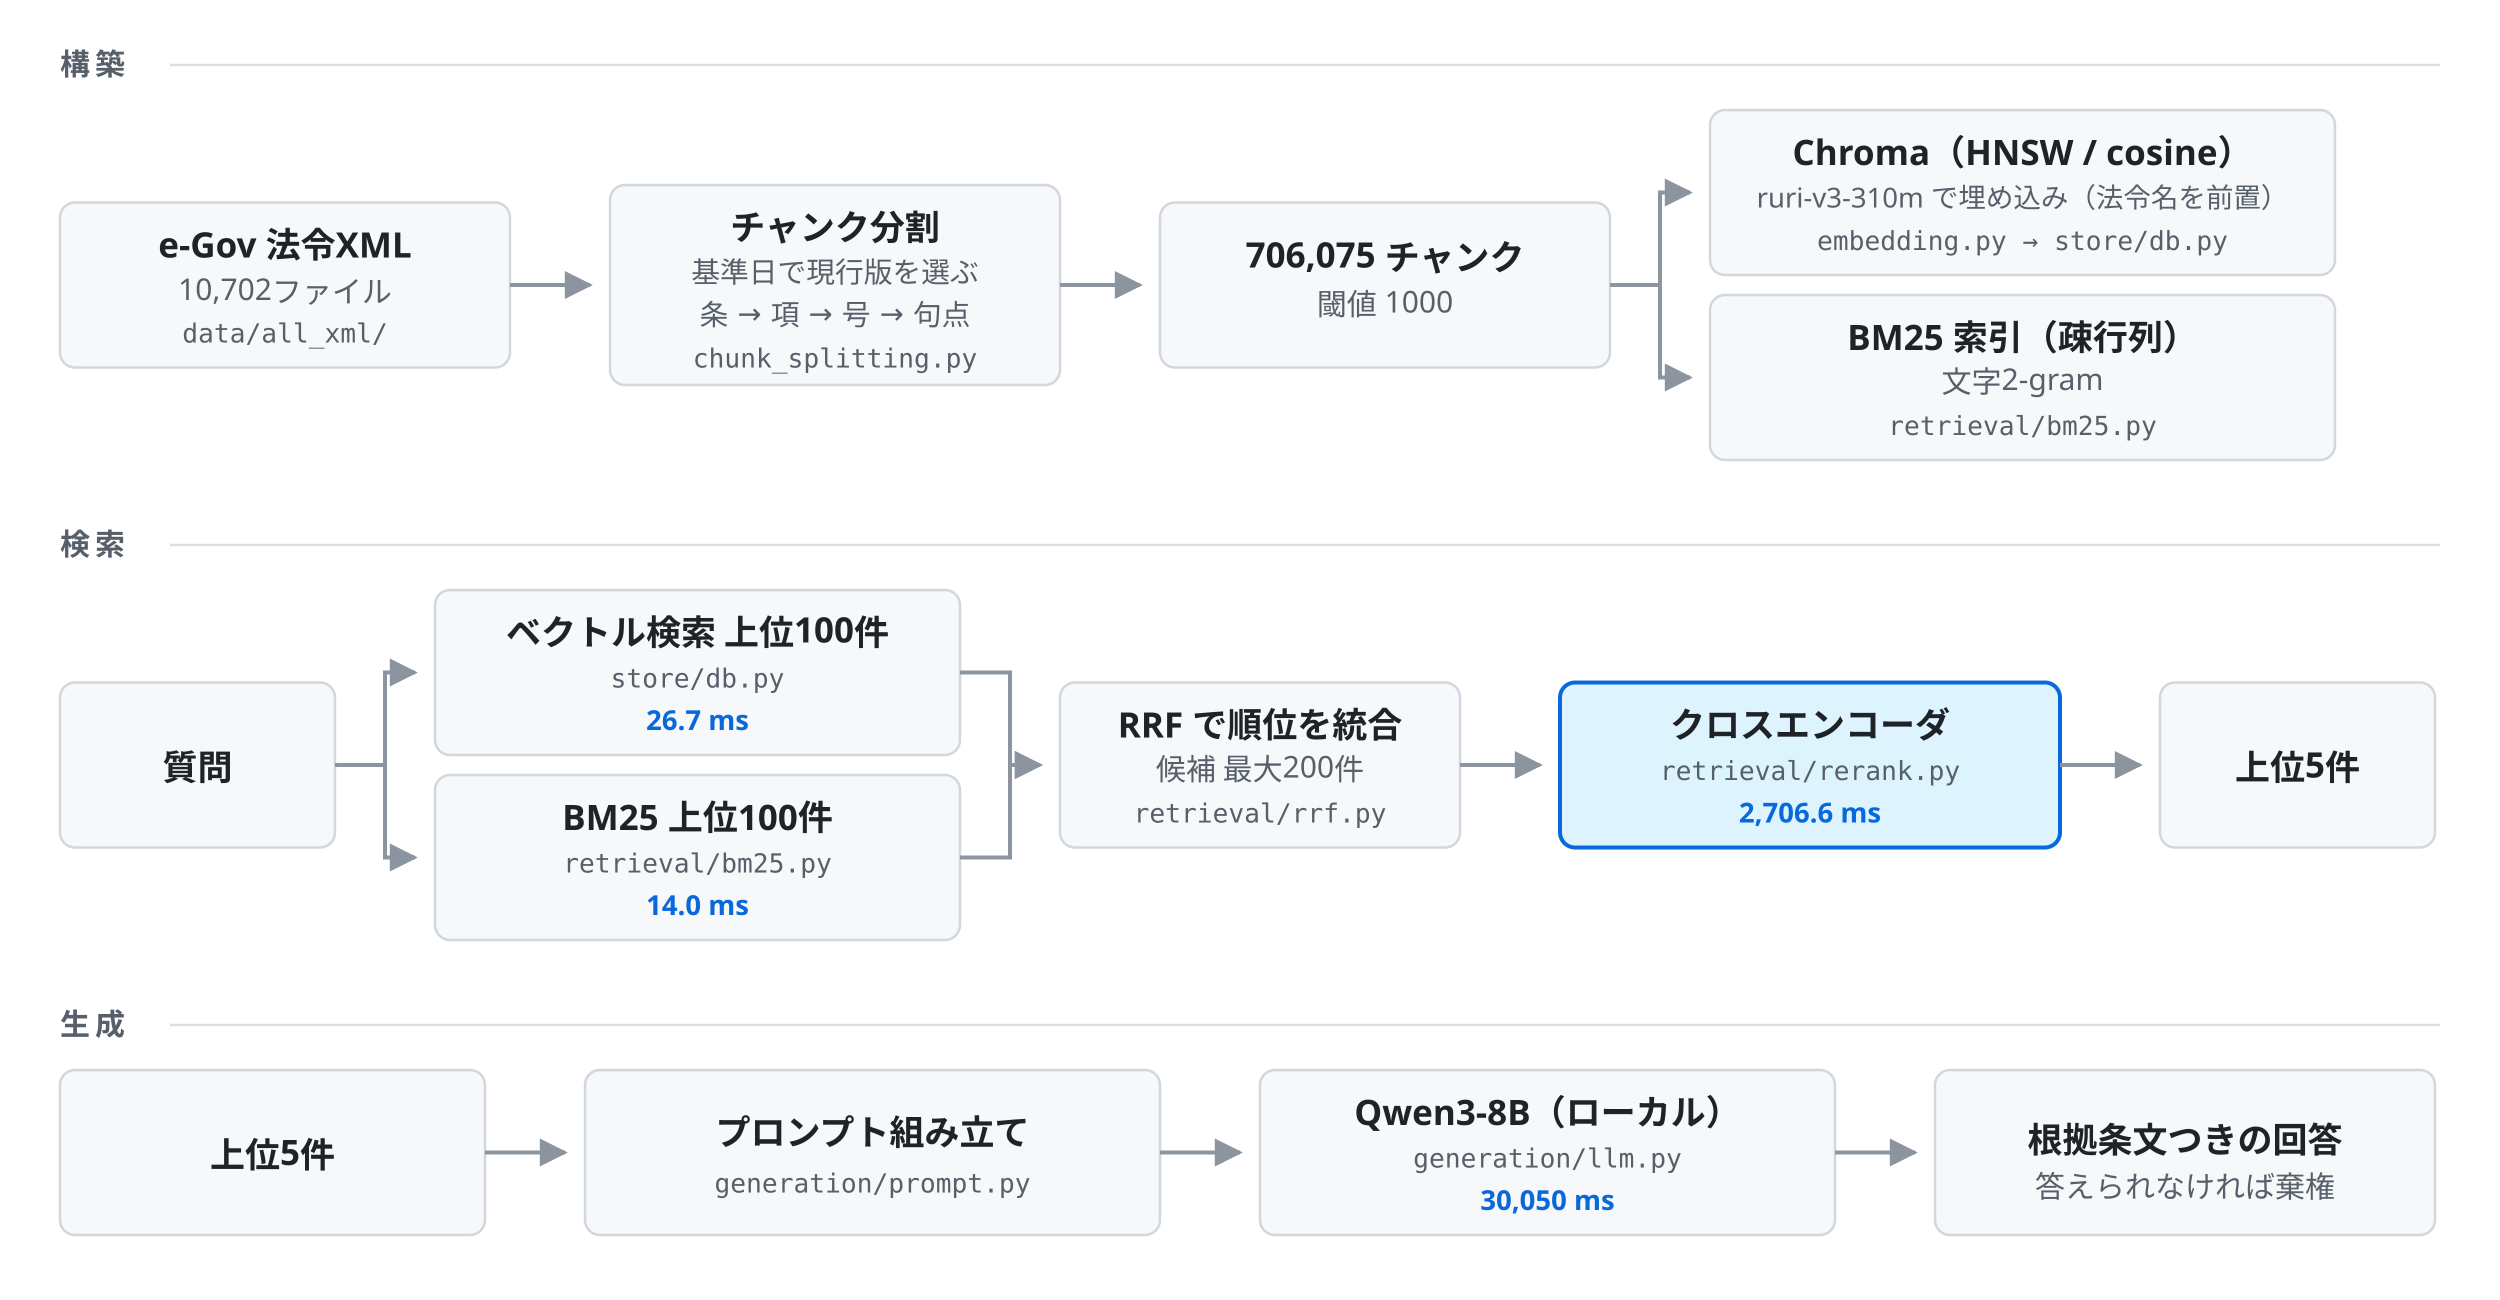
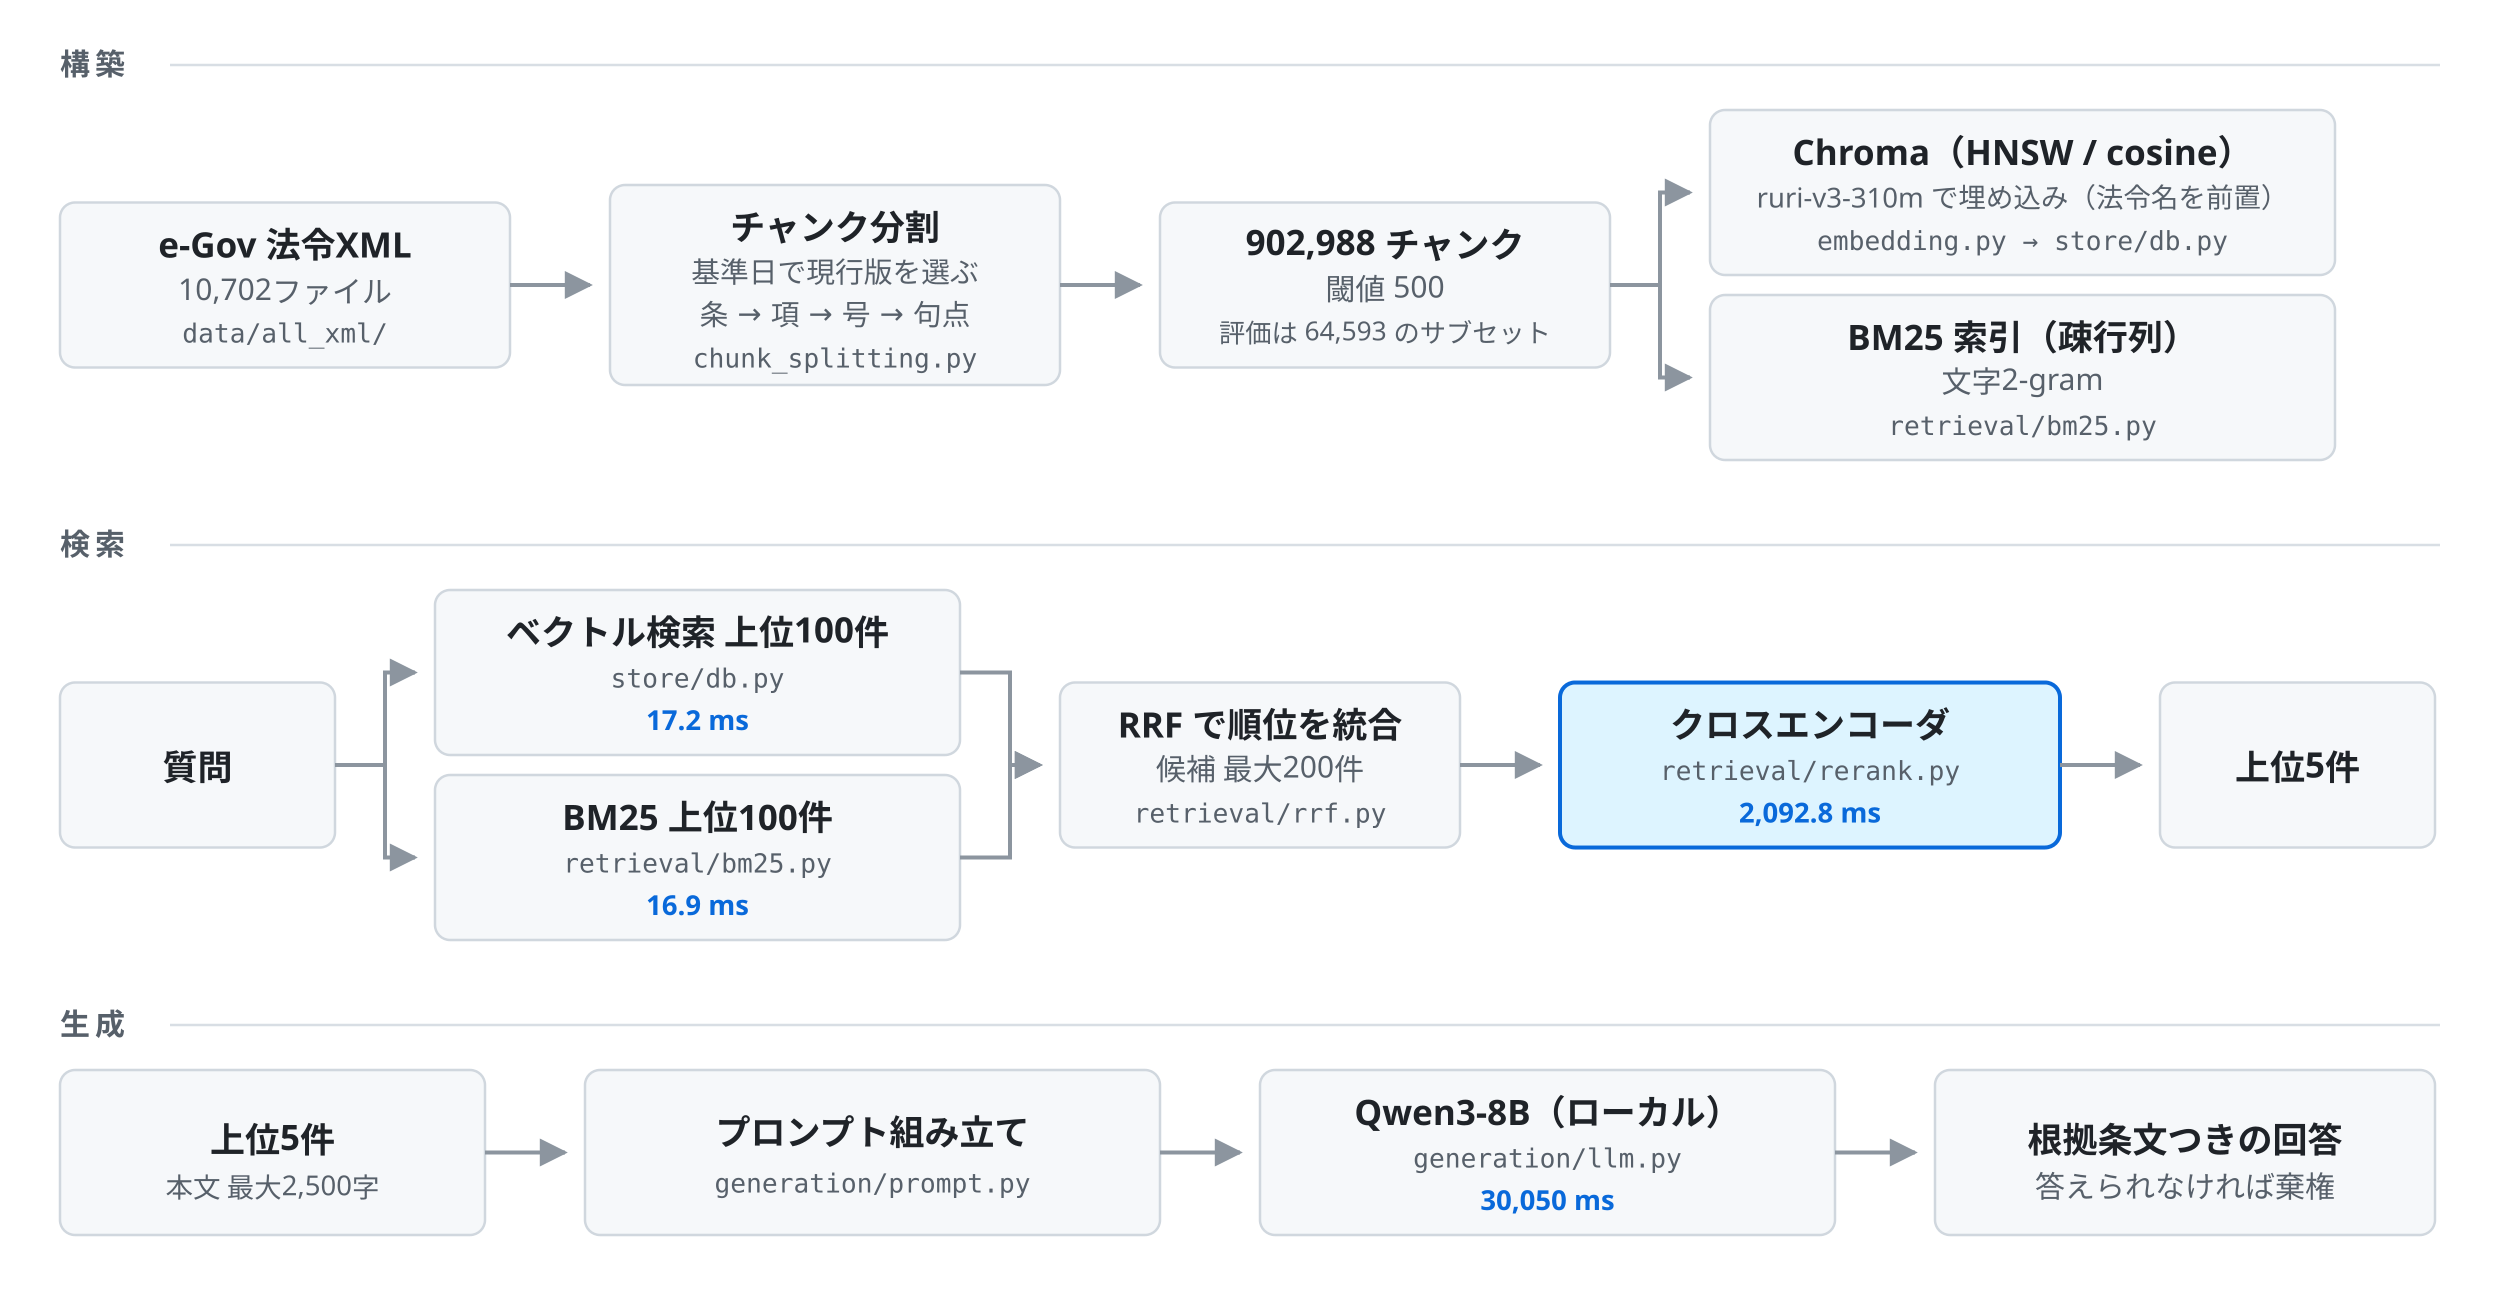
<svg xmlns="http://www.w3.org/2000/svg" width="1000" height="520" viewBox="0 0 1000 520" font-family="'Hiragino Sans','Noto Sans JP','Yu Gothic',sans-serif">
  <defs>
    <marker id="a" viewBox="0 0 10 10" refX="9" refY="5" markerWidth="7" markerHeight="7" orient="auto-start-reverse">
      <path d="M0,0 L10,5 L0,10 z" fill="#8c959f" />
    </marker>
  </defs>
  <rect width="1000" height="520" fill="#ffffff" />
  <text x="24" y="30" fill="#57606a" font-size="12" font-weight="700" letter-spacing="2">構築</text>
  <line x1="68" y1="26" x2="976" y2="26" stroke="#d8dee4" stroke-width="1" />
  <rect x="24" y="81" width="180" height="66" rx="6" fill="#f6f8fa" stroke="#d0d7de" />
  <text x="114" y="103" text-anchor="middle" fill="#1f2328" font-size="14" font-weight="700">e-Gov 法令XML</text>
  <text x="114" y="120" text-anchor="middle" fill="#57606a" font-size="12">10,702ファイル</text>
  <text x="114" y="137" text-anchor="middle" fill="#57606a" font-size="10.5" font-family="ui-monospace,Menlo,monospace">data/all_xml/</text>
  <rect x="244" y="74" width="180" height="80" rx="6" fill="#f6f8fa" stroke="#d0d7de" />
  <text x="334" y="96" text-anchor="middle" fill="#1f2328" font-size="14" font-weight="700">チャンク分割</text>
  <text x="334" y="113" text-anchor="middle" fill="#57606a" font-size="11.5">基準日で現行版を選ぶ</text>
  <text x="334" y="130" text-anchor="middle" fill="#57606a" font-size="11.5">条 → 項 → 号 → 句点</text>
  <text x="334" y="147" text-anchor="middle" fill="#57606a" font-size="10.5" font-family="ui-monospace,Menlo,monospace">chunk_splitting.py</text>
  <rect x="464" y="81" width="180" height="66" rx="6" fill="#f6f8fa" stroke="#d0d7de" />
-   <text x="554" y="107" text-anchor="middle" fill="#1f2328" font-size="14" font-weight="700">706,075 チャンク</text>
-   <text x="554" y="126" text-anchor="middle" fill="#57606a" font-size="12">閾値 1000</text>
+   <text x="554" y="102" text-anchor="middle" fill="#1f2328" font-size="14" font-weight="700">902,988 チャンク</text>
+   <text x="554" y="120" text-anchor="middle" fill="#57606a" font-size="12">閾値 500</text>
+   <text x="554" y="137" text-anchor="middle" fill="#57606a" font-size="10.5">評価は 64,593 のサブセット</text>
  <rect x="684" y="44" width="250" height="66" rx="6" fill="#f6f8fa" stroke="#d0d7de" />
  <text x="809" y="66" text-anchor="middle" fill="#1f2328" font-size="14" font-weight="700">Chroma（HNSW / cosine）</text>
  <text x="809" y="83" text-anchor="middle" fill="#57606a" font-size="11">ruri-v3-310m で埋め込み（法令名を前置）</text>
  <text x="809" y="100" text-anchor="middle" fill="#57606a" font-size="10.5" font-family="ui-monospace,Menlo,monospace">embedding.py → store/db.py</text>
  <rect x="684" y="118" width="250" height="66" rx="6" fill="#f6f8fa" stroke="#d0d7de" />
  <text x="809" y="140" text-anchor="middle" fill="#1f2328" font-size="14" font-weight="700">BM25 索引（疎行列）</text>
  <text x="809" y="157" text-anchor="middle" fill="#57606a" font-size="12">文字2-gram</text>
  <text x="809" y="174" text-anchor="middle" fill="#57606a" font-size="10.5" font-family="ui-monospace,Menlo,monospace">retrieval/bm25.py</text>
  <path d="M204,114 H236" stroke="#8c959f" stroke-width="1.6" fill="none" marker-end="url(#a)" />
  <path d="M424,114 H456" stroke="#8c959f" stroke-width="1.6" fill="none" marker-end="url(#a)" />
  <path d="M644,114 H664 V77 H676" stroke="#8c959f" stroke-width="1.6" fill="none" marker-end="url(#a)" />
  <path d="M644,114 H664 V151 H676" stroke="#8c959f" stroke-width="1.6" fill="none" marker-end="url(#a)" />
  <text x="24" y="222" fill="#57606a" font-size="12" font-weight="700" letter-spacing="2">検索</text>
  <line x1="68" y1="218" x2="976" y2="218" stroke="#d8dee4" stroke-width="1" />
  <rect x="24" y="273" width="110" height="66" rx="6" fill="#f6f8fa" stroke="#d0d7de" />
  <text x="79" y="312" text-anchor="middle" fill="#1f2328" font-size="14" font-weight="700">質問</text>
  <rect x="174" y="236" width="210" height="66" rx="6" fill="#f6f8fa" stroke="#d0d7de" />
  <text x="279" y="258" text-anchor="middle" fill="#1f2328" font-size="14" font-weight="700">ベクトル検索 上位100件</text>
  <text x="279" y="275" text-anchor="middle" fill="#57606a" font-size="10.5" font-family="ui-monospace,Menlo,monospace">store/db.py</text>
-   <text x="279" y="292" text-anchor="middle" fill="#0969da" font-size="11" font-weight="700">26.7 ms</text>
+   <text x="279" y="292" text-anchor="middle" fill="#0969da" font-size="11" font-weight="700">17.2 ms</text>
  <rect x="174" y="310" width="210" height="66" rx="6" fill="#f6f8fa" stroke="#d0d7de" />
  <text x="279" y="332" text-anchor="middle" fill="#1f2328" font-size="14" font-weight="700">BM25 上位100件</text>
  <text x="279" y="349" text-anchor="middle" fill="#57606a" font-size="10.5" font-family="ui-monospace,Menlo,monospace">retrieval/bm25.py</text>
-   <text x="279" y="366" text-anchor="middle" fill="#0969da" font-size="11" font-weight="700">14.0 ms</text>
+   <text x="279" y="366" text-anchor="middle" fill="#0969da" font-size="11" font-weight="700">16.9 ms</text>
  <rect x="424" y="273" width="160" height="66" rx="6" fill="#f6f8fa" stroke="#d0d7de" />
  <text x="504" y="295" text-anchor="middle" fill="#1f2328" font-size="14" font-weight="700">RRF で順位を統合</text>
  <text x="504" y="312" text-anchor="middle" fill="#57606a" font-size="12">候補 最大200件</text>
  <text x="504" y="329" text-anchor="middle" fill="#57606a" font-size="10.5" font-family="ui-monospace,Menlo,monospace">retrieval/rrf.py</text>
  <rect x="624" y="273" width="200" height="66" rx="6" fill="#ddf4ff" stroke="#0969da" stroke-width="1.6" />
  <text x="724" y="295" text-anchor="middle" fill="#1f2328" font-size="14" font-weight="700">クロスエンコーダ</text>
  <text x="724" y="312" text-anchor="middle" fill="#57606a" font-size="10.5" font-family="ui-monospace,Menlo,monospace">retrieval/rerank.py</text>
-   <text x="724" y="329" text-anchor="middle" fill="#0969da" font-size="11" font-weight="700">2,706.6 ms</text>
+   <text x="724" y="329" text-anchor="middle" fill="#0969da" font-size="11" font-weight="700">2,092.8 ms</text>
  <rect x="864" y="273" width="110" height="66" rx="6" fill="#f6f8fa" stroke="#d0d7de" />
  <text x="919" y="312" text-anchor="middle" fill="#1f2328" font-size="14" font-weight="700">上位5件</text>
  <path d="M134,306 H154 V269 H166" stroke="#8c959f" stroke-width="1.6" fill="none" marker-end="url(#a)" />
  <path d="M134,306 H154 V343 H166" stroke="#8c959f" stroke-width="1.6" fill="none" marker-end="url(#a)" />
  <path d="M384,269 H404 V306 H416" stroke="#8c959f" stroke-width="1.6" fill="none" marker-end="url(#a)" />
  <path d="M384,343 H404 V306 H416" stroke="#8c959f" stroke-width="1.6" fill="none" marker-end="url(#a)" />
  <path d="M584,306 H616" stroke="#8c959f" stroke-width="1.6" fill="none" marker-end="url(#a)" />
  <path d="M824,306 H856" stroke="#8c959f" stroke-width="1.6" fill="none" marker-end="url(#a)" />
  <text x="24" y="414" fill="#57606a" font-size="12" font-weight="700" letter-spacing="2">生成</text>
  <line x1="68" y1="410" x2="976" y2="410" stroke="#d8dee4" stroke-width="1" />
  <rect x="24" y="428" width="170" height="66" rx="6" fill="#f6f8fa" stroke="#d0d7de" />
-   <text x="109" y="467" text-anchor="middle" fill="#1f2328" font-size="14" font-weight="700">上位5件</text>
+   <text x="109" y="461" text-anchor="middle" fill="#1f2328" font-size="14" font-weight="700">上位5件</text>
+   <text x="109" y="479" text-anchor="middle" fill="#57606a" font-size="11">本文 最大2,500字</text>
  <rect x="234" y="428" width="230" height="66" rx="6" fill="#f6f8fa" stroke="#d0d7de" />
  <text x="349" y="458" text-anchor="middle" fill="#1f2328" font-size="14" font-weight="700">プロンプト組み立て</text>
  <text x="349" y="477" text-anchor="middle" fill="#57606a" font-size="10.5" font-family="ui-monospace,Menlo,monospace">generation/prompt.py</text>
  <rect x="504" y="428" width="230" height="66" rx="6" fill="#f6f8fa" stroke="#d0d7de" />
  <text x="619" y="450" text-anchor="middle" fill="#1f2328" font-size="14" font-weight="700">Qwen3-8B（ローカル）</text>
  <text x="619" y="467" text-anchor="middle" fill="#57606a" font-size="10.5" font-family="ui-monospace,Menlo,monospace">generation/llm.py</text>
  <text x="619" y="484" text-anchor="middle" fill="#0969da" font-size="11" font-weight="700">30,050 ms</text>
  <rect x="774" y="428" width="200" height="66" rx="6" fill="#f6f8fa" stroke="#d0d7de" />
  <text x="874" y="461" text-anchor="middle" fill="#1f2328" font-size="14" font-weight="700">根拠条文つきの回答</text>
  <text x="874" y="479" text-anchor="middle" fill="#57606a" font-size="12">答えられなければ棄権</text>
  <path d="M194,461 H226" stroke="#8c959f" stroke-width="1.6" fill="none" marker-end="url(#a)" />
  <path d="M464,461 H496" stroke="#8c959f" stroke-width="1.6" fill="none" marker-end="url(#a)" />
  <path d="M734,461 H766" stroke="#8c959f" stroke-width="1.6" fill="none" marker-end="url(#a)" />
</svg>
